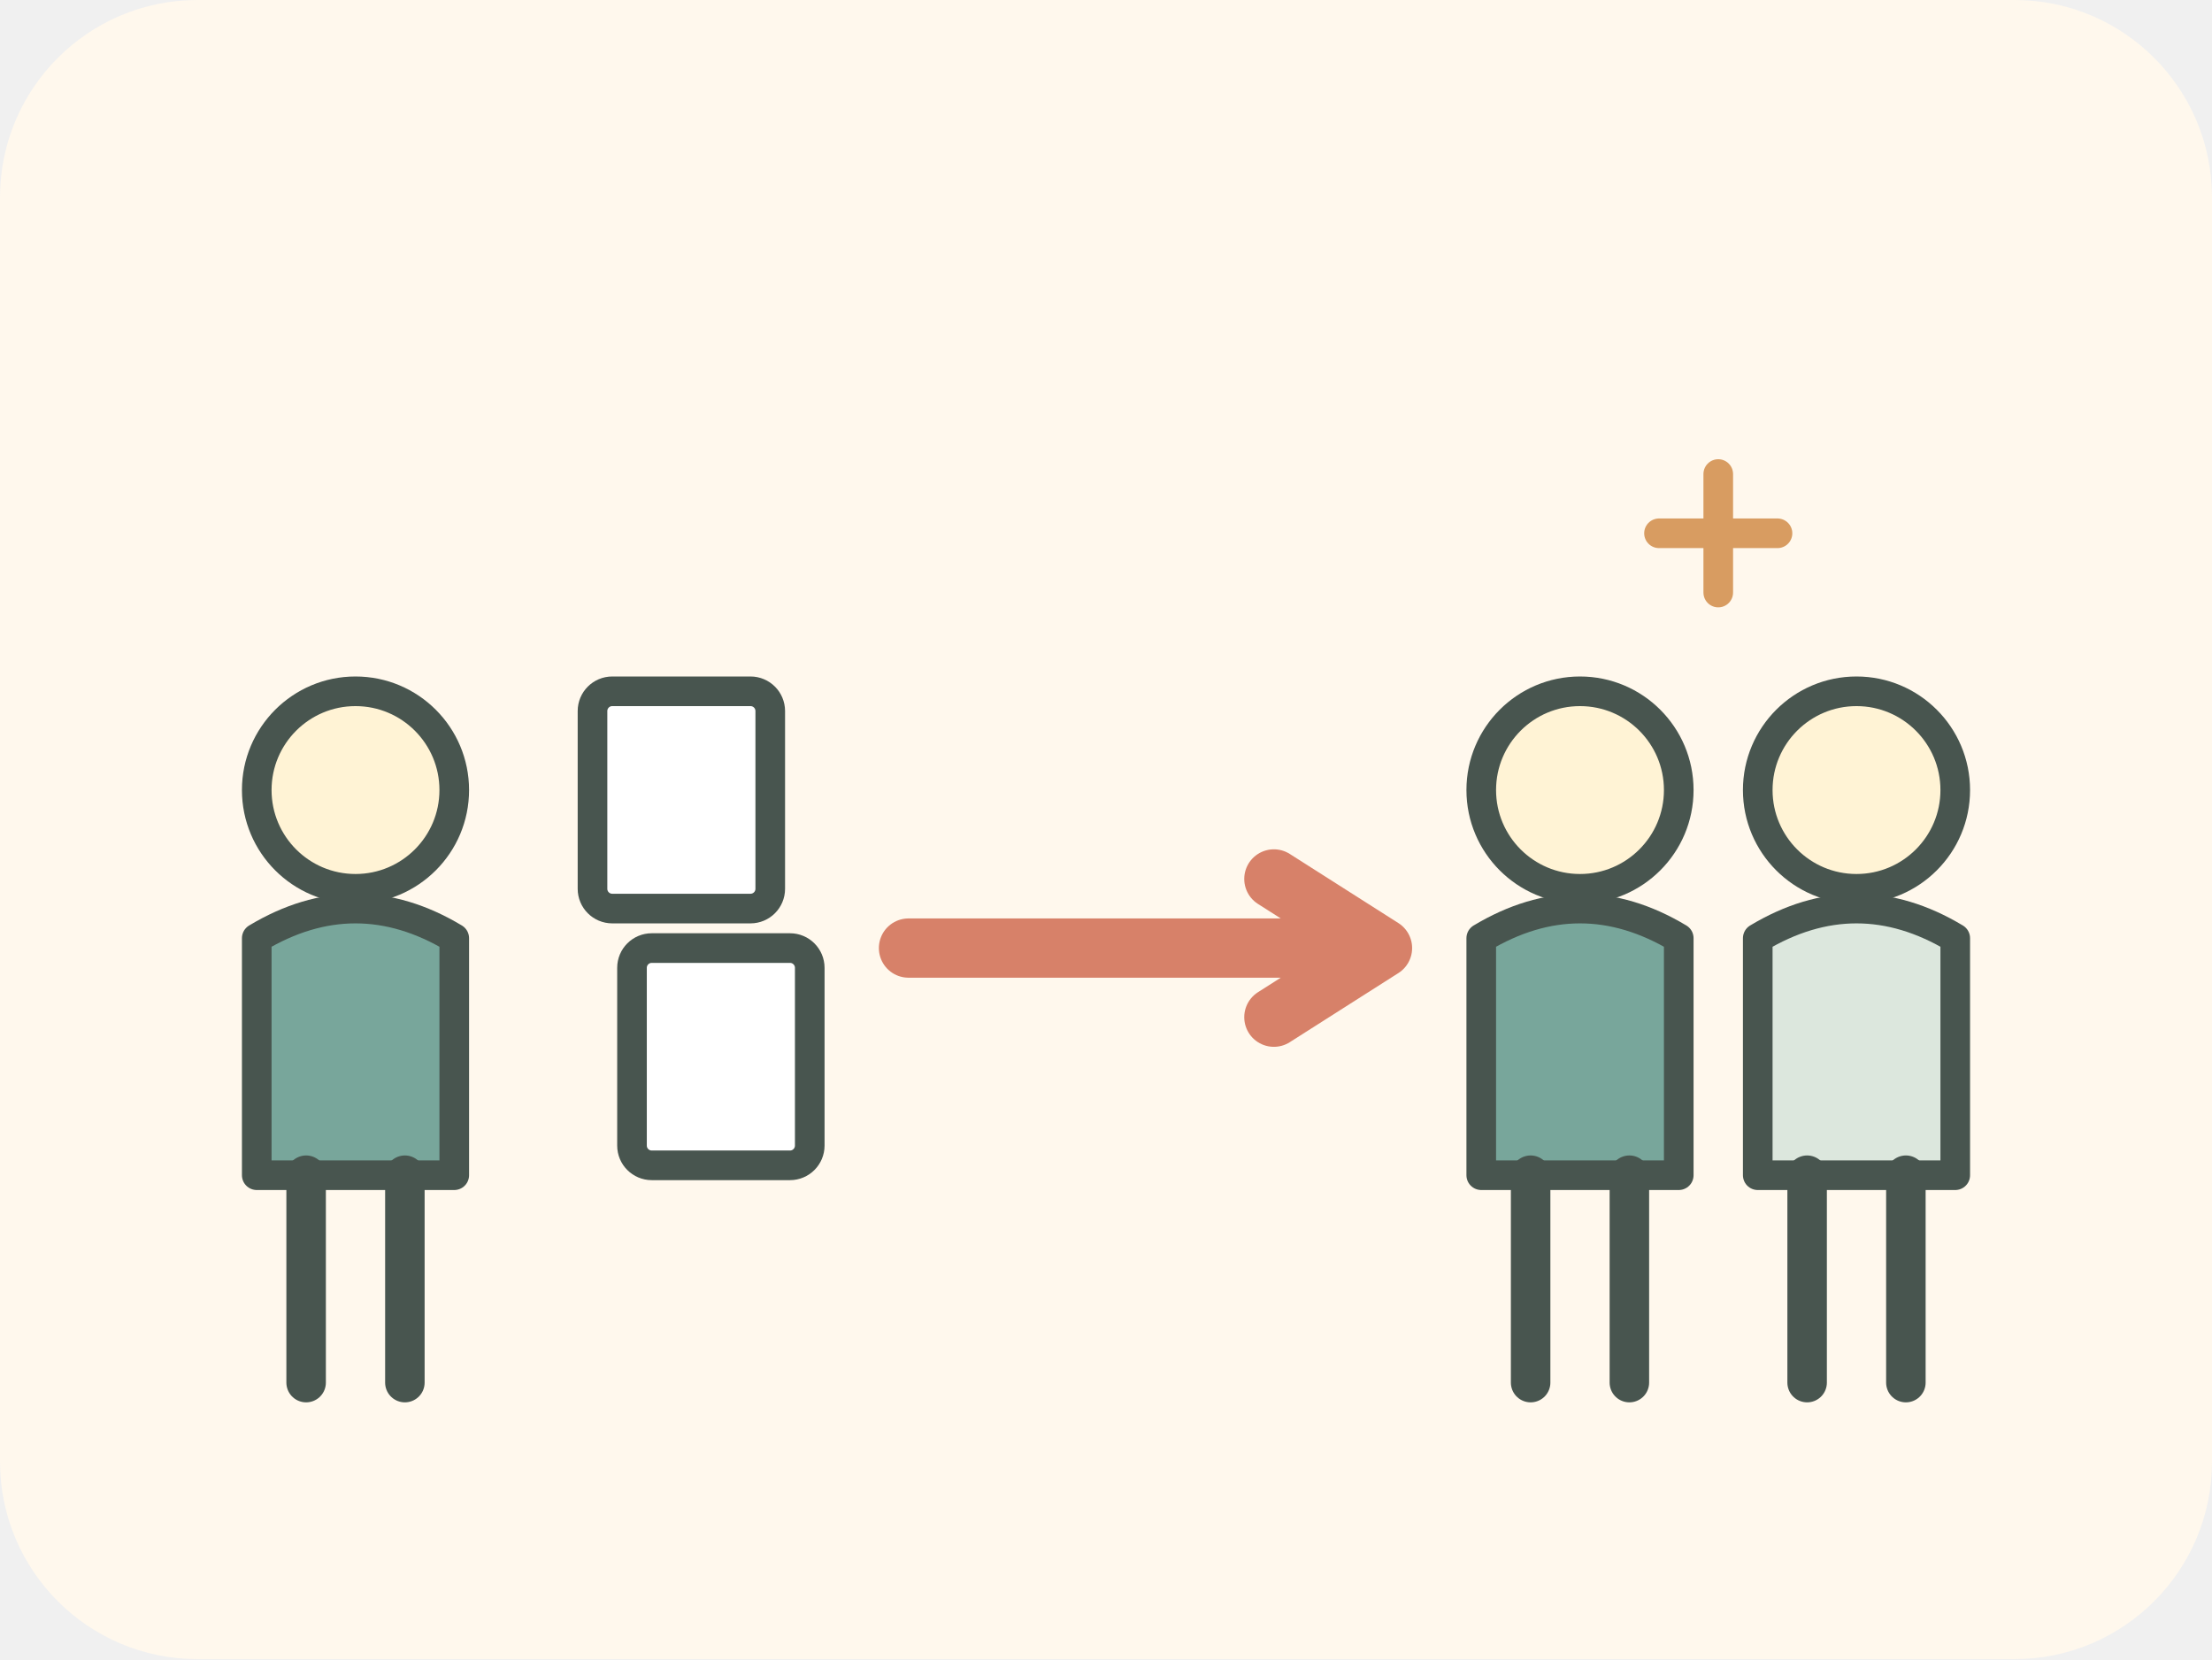
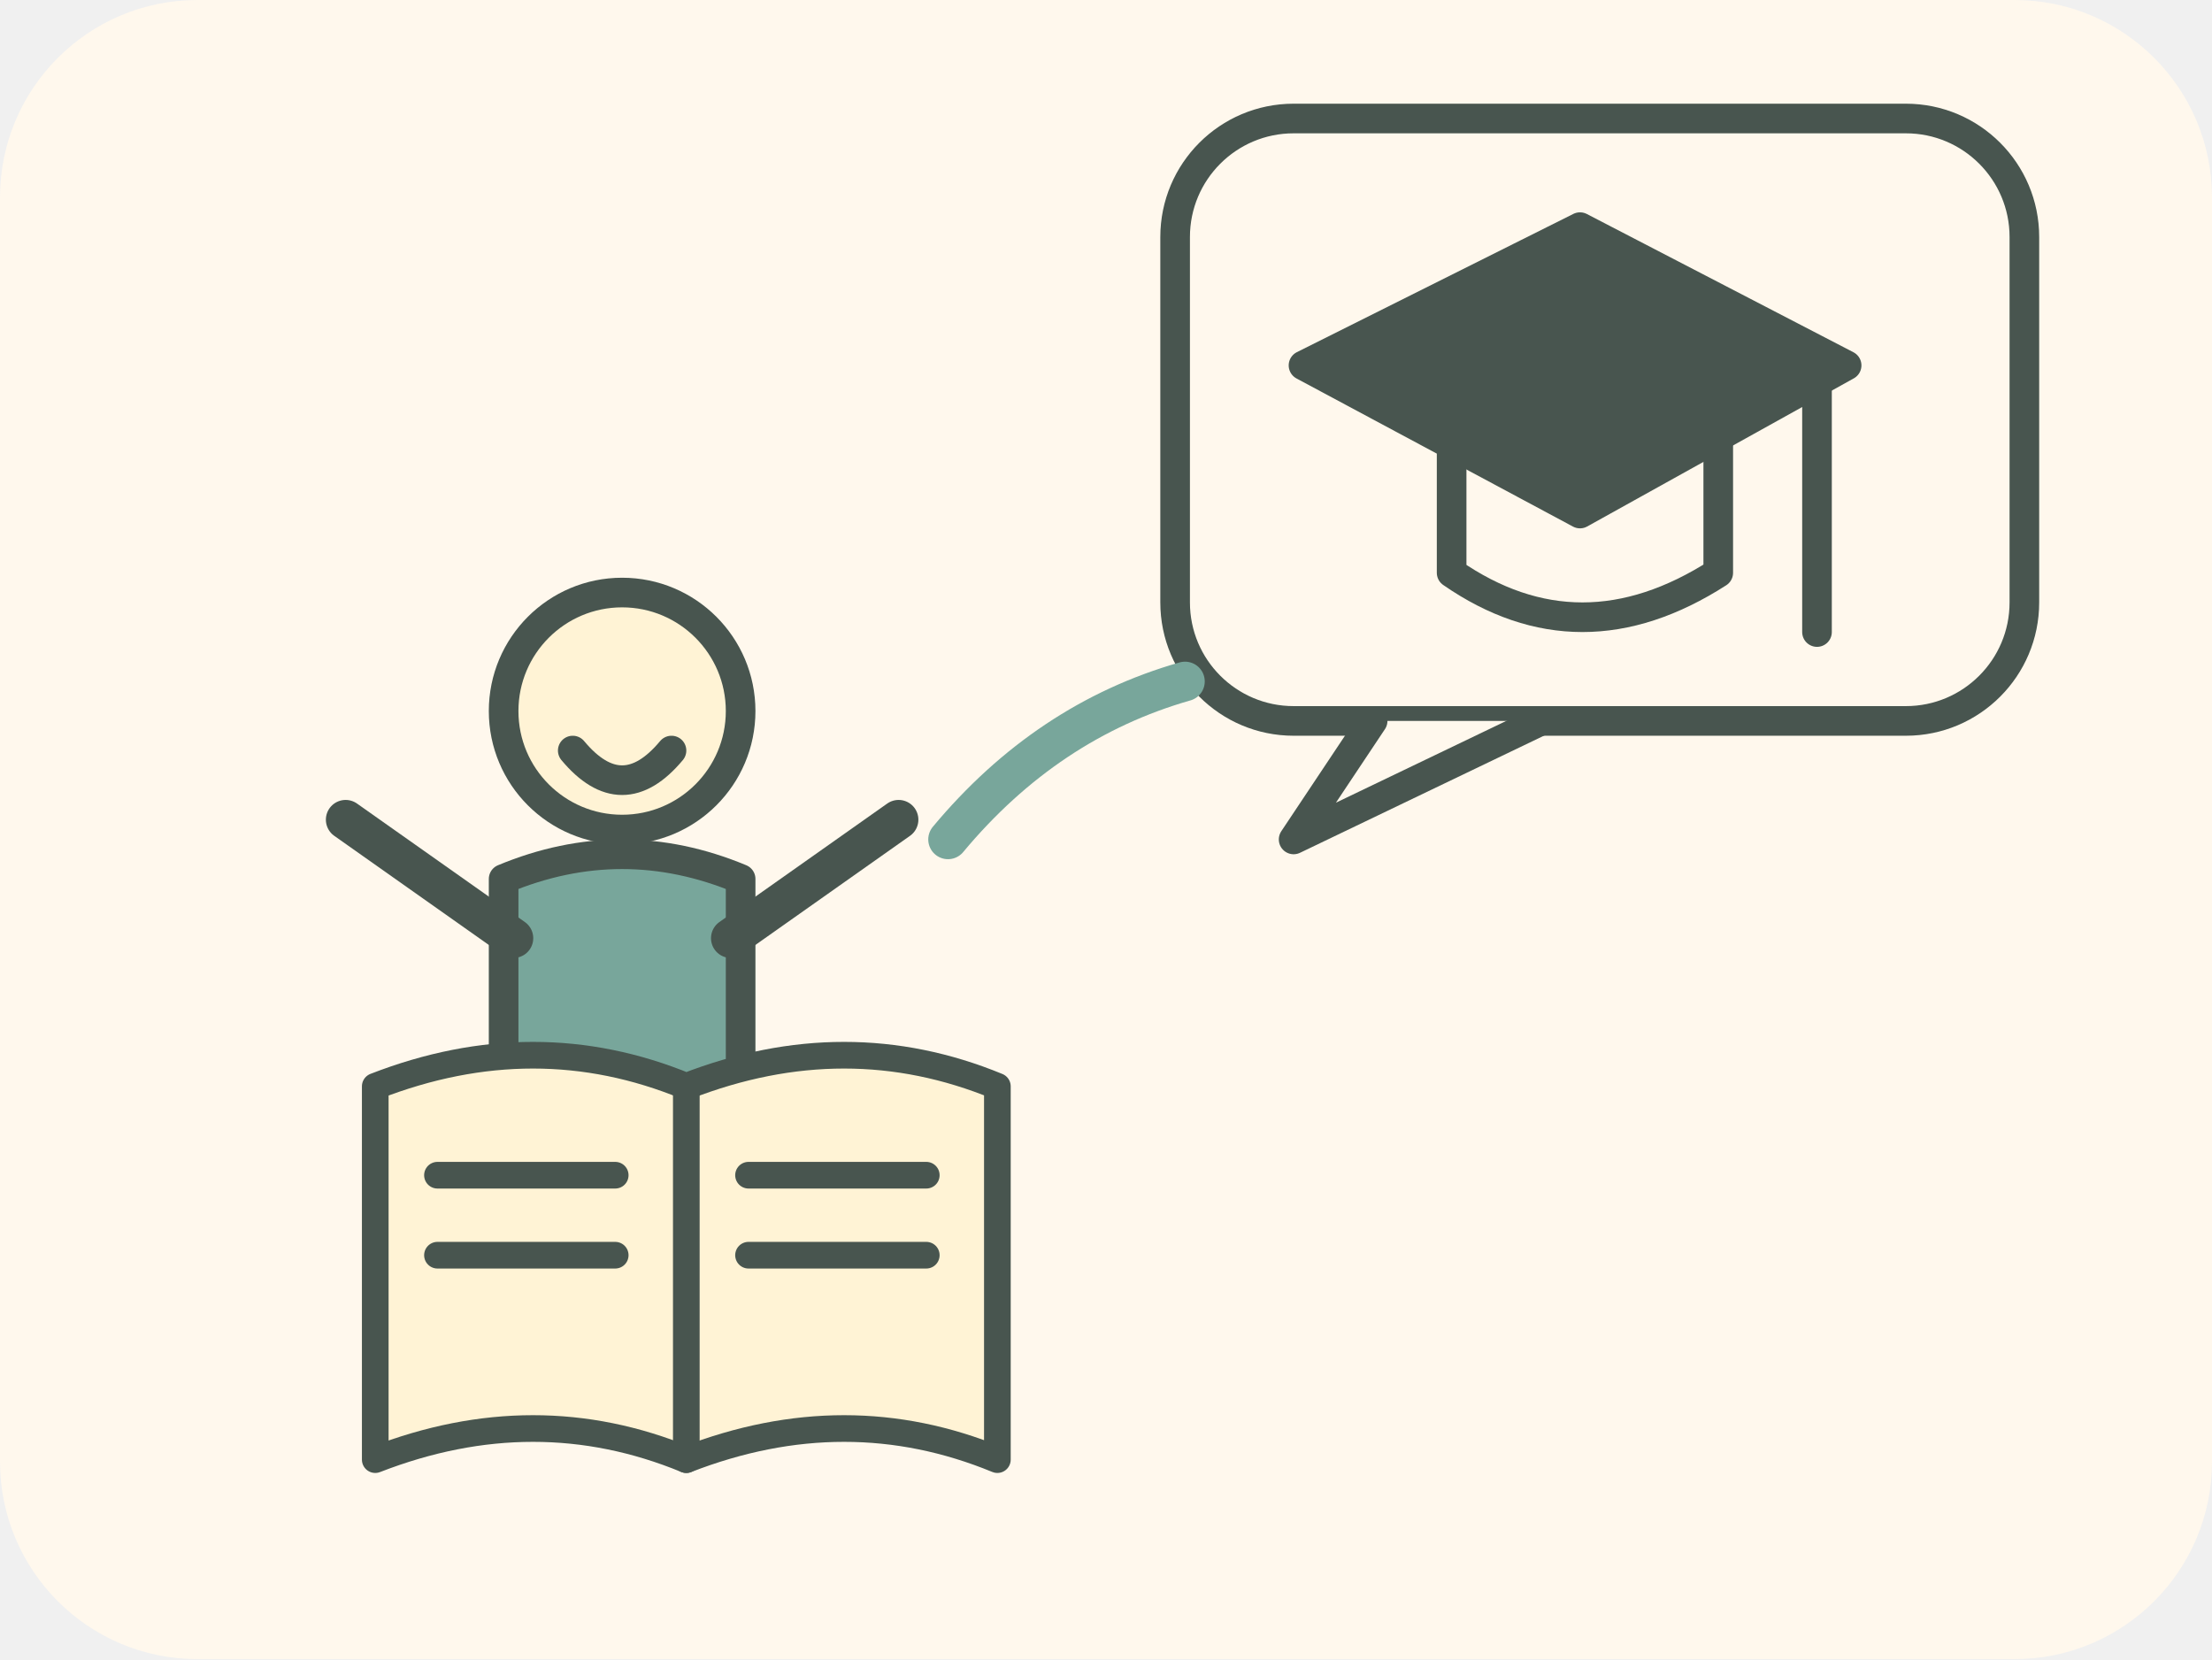
<svg xmlns="http://www.w3.org/2000/svg" viewBox="0 0 224 168" width="224" height="168">
  <rect width="224" height="168" rx="20" fill="#fff8ed" />
  <g stroke="#48554f" stroke-width="3" stroke-linecap="round" stroke-linejoin="round" fill="none">
-     <circle cx="36" cy="80" r="10" fill="#fff3d5" />
-     <path d="M26 95q10-6 20 0v24h-20z" fill="#78a69b" />
-     <path d="M31 119v21m10-21v21" stroke-width="4" />
-     <rect x="60" y="70" width="18" height="22" rx="2" fill="#ffffff" />
-     <rect x="64" y="96" width="18" height="22" rx="2" fill="#ffffff" />
-     <path d="M92 96L140 96M129 103L140 96L129 89" stroke-width="6" stroke="#d78169" />
-     <circle cx="160" cy="80" r="10" fill="#fff3d5" />
-     <path d="M150 95q10-6 20 0v24h-20z" fill="#78a69b" />
-     <path d="M155 119v21m10-21v21" stroke-width="4" />
-     <circle cx="188" cy="80" r="10" fill="#fff3d5" />
-     <path d="M178 95q10-6 20 0v24h-20z" fill="#dce7dd" />
-     <path d="M183 119v21m10-21v21" stroke-width="4" />
-     <path d="M174 48v12M168 54h12" stroke-width="3" stroke="#d89c61" />
+     <g transform="translate(63 72) scale(1)">
+       <circle cx="0" cy="0" r="12" fill="#fff3d5" />
+       <path d="M-5 4q5 6 10 0" fill="none" />
+       <path d="M-12 17q12-5 24 0v27h-24z" fill="#78a69b" />
+       <path d="M-11 23l-17-12m39 12 17-12" fill="none" stroke-width="4" />
+       <path d="M-7 44v23m14-23v23" fill="none" stroke-width="4" />
+     </g>
+     <g transform="translate(38 110) scale(0.9)">
+       <path d="M0 0q18-7 35 0 18-7 35 0v42q-17-7-35 0-17-7-35 0z" fill="#fff3d5" />
+       <path d="M35 0v42M7 10h20m-20 9h20m15-9h20m-20 9h20" fill="none" />
+     </g>
+     <rect x="119" y="12" width="86" height="61" rx="12" fill="#fff8ed" />
+     <path d="M139 73l-8 12 25-12" fill="#fff8ed" />
+     <path d="M132 37l28-14 27 14-27 15z" fill="#48554f" />
+     <path d="M147 44v14q13 9 27 0V44m10-5v25" fill="none" stroke="#48554f" />
+     <path d="M96 85q10-12 24-16" fill="none" stroke="#78a69b" stroke-width="4" />
  </g>
</svg>
